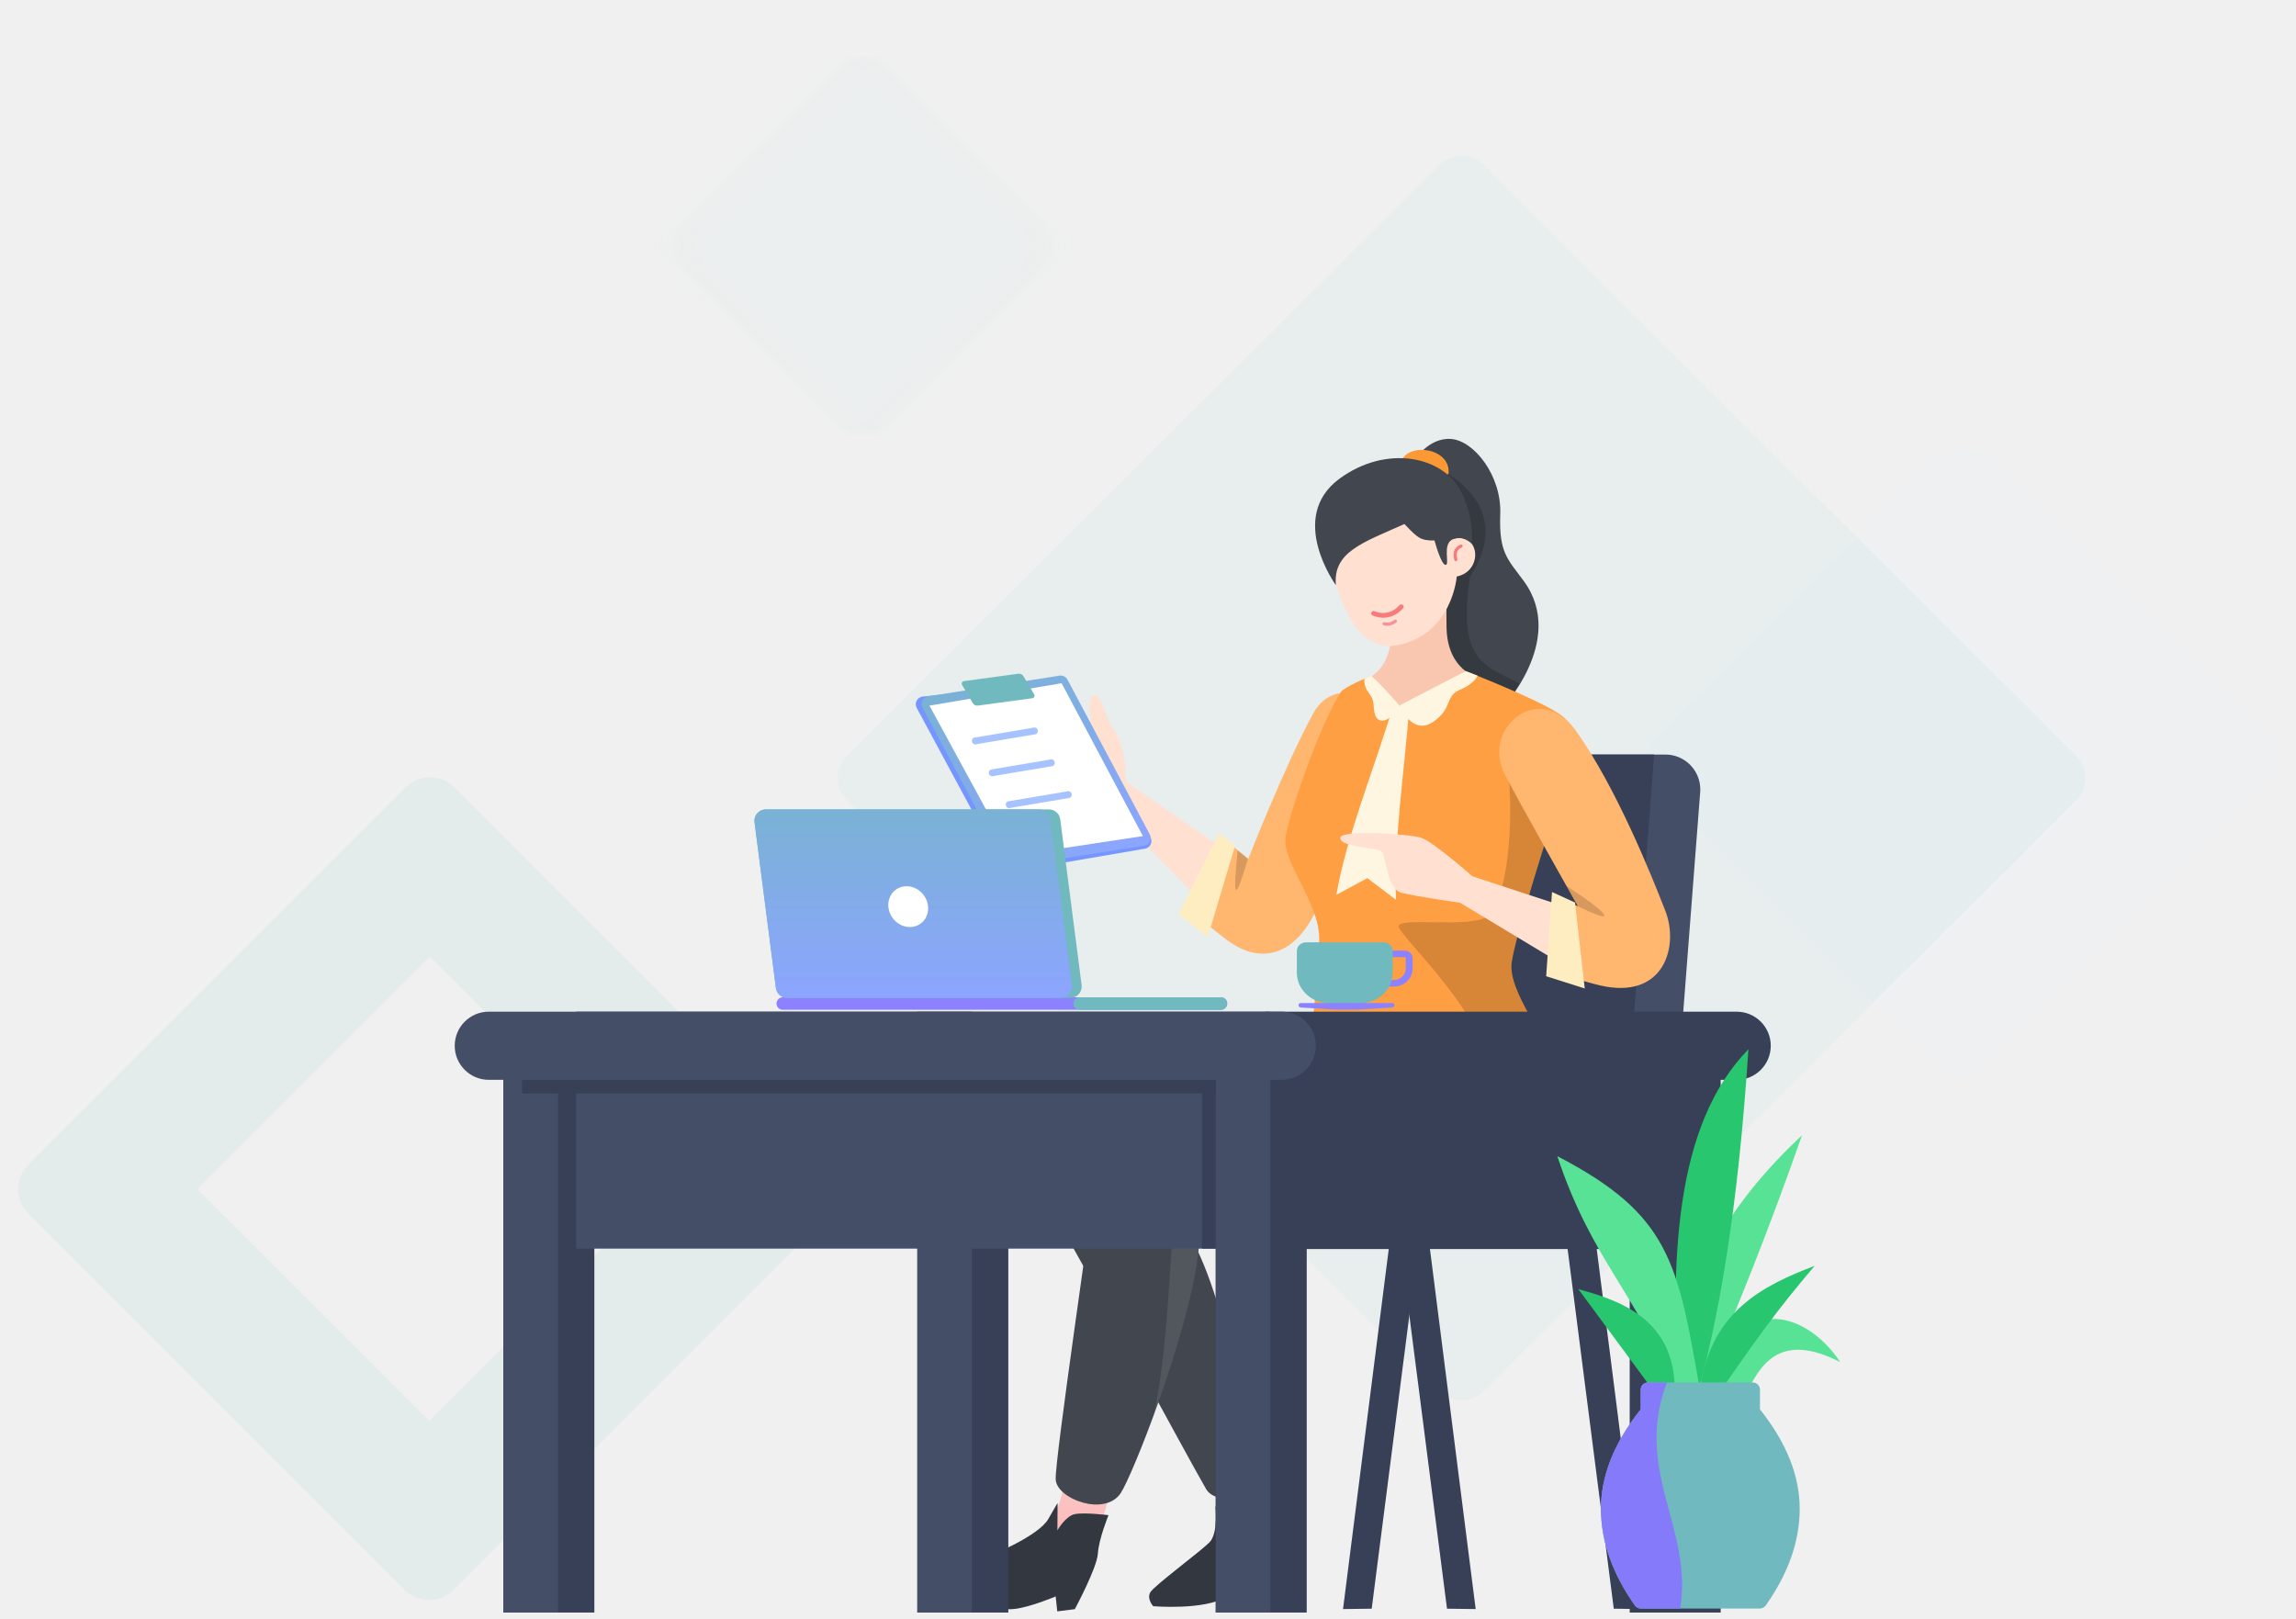
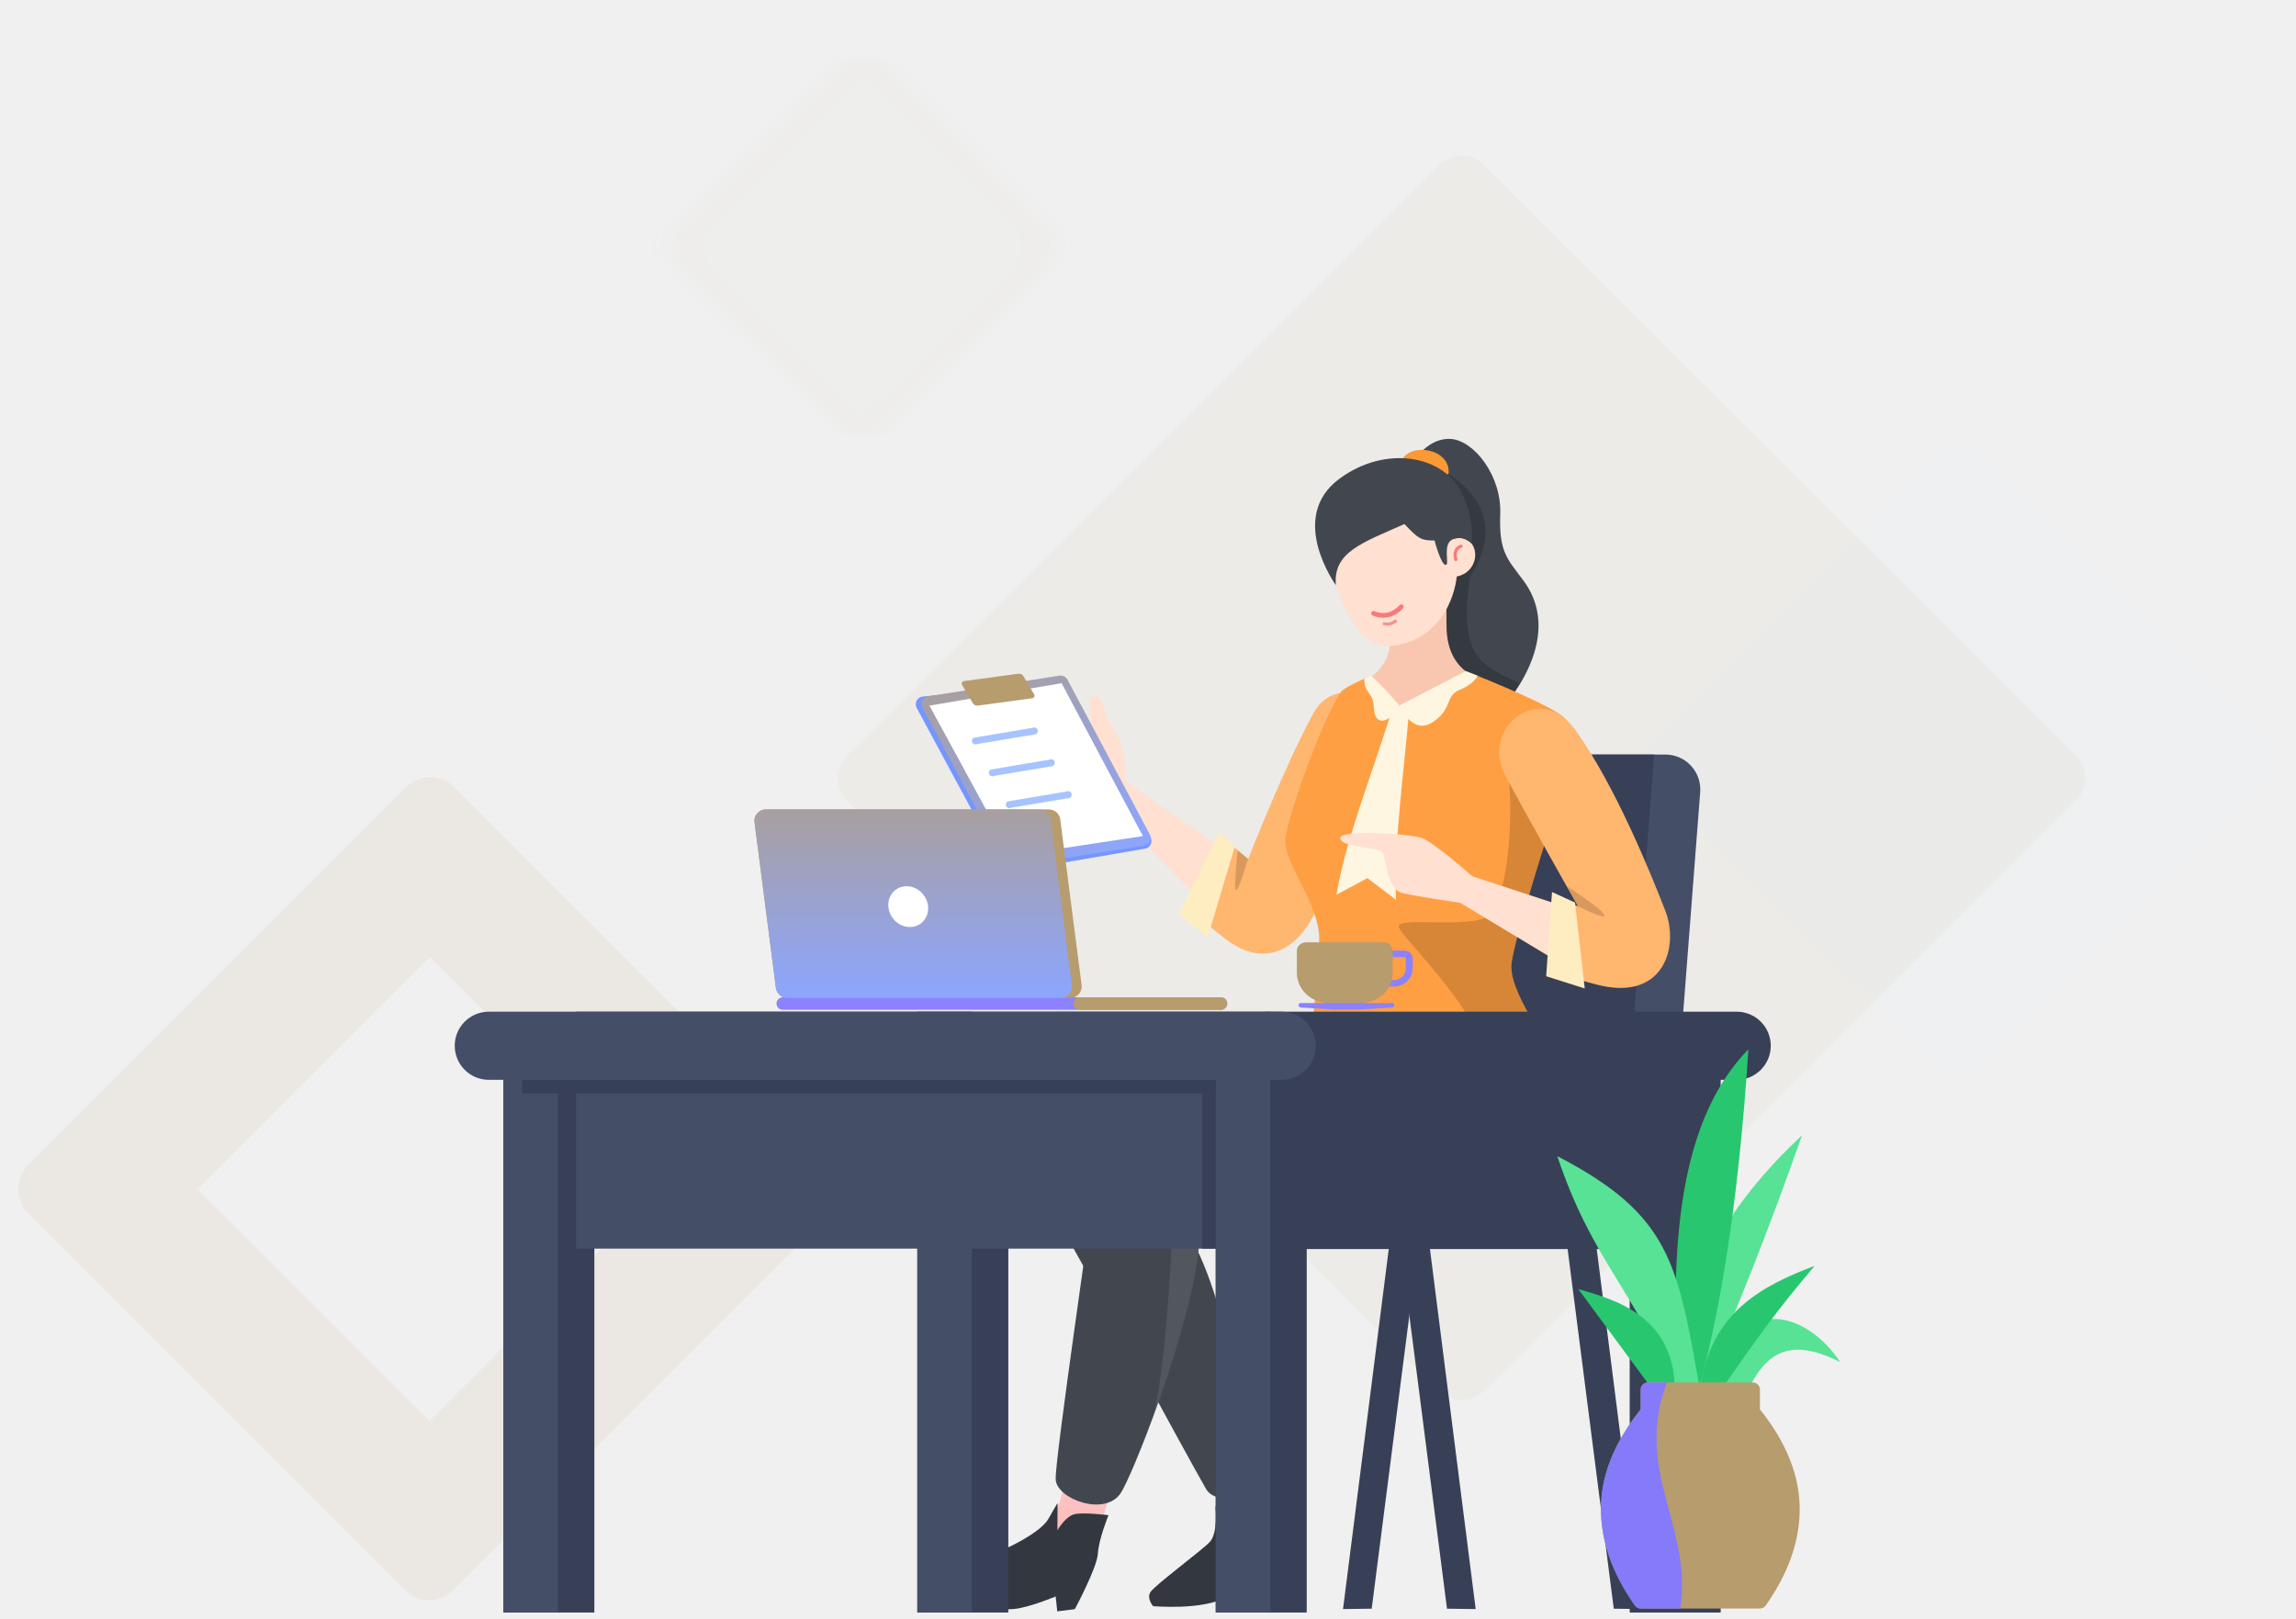
<svg xmlns="http://www.w3.org/2000/svg" xmlns:xlink="http://www.w3.org/1999/xlink" width="729px" height="514px" viewBox="0 0 729 514" version="1.1">
  <defs>
    <filter x="-9.8%" y="-9.8%" width="119.7%" height="119.7%" filterUnits="objectBoundingBox" id="filter-1">
      <feGaussianBlur stdDeviation="3" in="SourceGraphic" />
    </filter>
    <linearGradient x1="43.252%" y1="-28.186%" x2="50%" y2="91.05%" id="linearGradient-2">
      <stop stop-color="#FDC6C6" offset="0%" />
      <stop stop-color="#FAB2B2" offset="100%" />
    </linearGradient>
    <linearGradient x1="42.314%" y1="8.689%" x2="50%" y2="71.69%" id="linearGradient-3">
      <stop stop-color="#FDC6C6" offset="0%" />
      <stop stop-color="#FAB2B2" offset="100%" />
    </linearGradient>
    <linearGradient x1="68.669%" y1="-53.107%" x2="68.669%" y2="100%" id="linearGradient-4">
-       <stop stop-color="#70B9BE" offset="0%" />
+       <stop stop-color="#B79C6D" offset="0%" />
      <stop stop-color="#8CA5FF" offset="100%" />
    </linearGradient>
    <linearGradient x1="68.669%" y1="-53.107%" x2="68.669%" y2="100%" id="linearGradient-5">
-       <stop stop-color="#70B9BE" offset="0%" />
+       <stop stop-color="#B79C6D" offset="0%" />
      <stop stop-color="#8CA5FF" offset="100%" />
    </linearGradient>
    <path d="M14.916,0.122 L48.19,0.122 C49.457,0.122 50.484,1.142 50.484,2.401 L50.484,8.668 C58.898,19.208 63.105,29.748 63.105,40.288 C63.105,50.503 59.513,60.718 52.328,70.934 C51.898,71.544 51.196,71.907 50.446,71.907 L12.659,71.907 C11.909,71.907 11.207,71.544 10.778,70.934 C3.593,60.718 0,50.503 0,40.288 C0,29.946 4.05,19.605 12.149,9.264 L12.621,8.668 L12.621,2.401 C12.621,1.142 13.648,0.122 14.916,0.122 Z" id="path-6" />
  </defs>
  <g id="📝-Pages-New" stroke="none" stroke-width="1" fill="none" fill-rule="evenodd">
    <g id="Verify-Email" transform="translate(-113, -277)">
      <g id="verify-email-illustration" transform="translate(113, 290)">
        <g id="Shape" transform="translate(0.5, 0)">
          <path d="M558.525,155.012 L686.343,155.169 C691.856,155.176 696.324,159.644 696.331,165.157 L696.488,292.975 C696.494,298.498 692.023,302.981 686.5,302.988 C686.492,302.988 686.484,302.988 686.475,302.988 L558.657,302.831 C553.144,302.824 548.676,298.356 548.669,292.843 L548.512,165.025 C548.506,159.502 552.977,155.019 558.5,155.012 C558.508,155.012 558.516,155.012 558.525,155.012 Z" id="Rectangle" fill="#BFE7FF" opacity="0.04" transform="translate(622.5, 229) rotate(-45) translate(-622.5, -229) " />
-           <path d="M237.807,19.423 L309.025,19.511 C314.539,19.517 319.006,23.985 319.013,29.498 L319.101,100.717 C319.107,106.239 314.636,110.722 309.113,110.729 C309.105,110.729 309.097,110.729 309.088,110.729 L237.87,110.641 C232.357,110.635 227.889,106.167 227.882,100.654 L227.795,29.435 C227.788,23.912 232.26,19.43 237.783,19.423 C237.791,19.423 237.799,19.423 237.807,19.423 Z" id="Rectangle" fill="#70B9BE" opacity="0.038" filter="url(#filter-1)" transform="translate(273.4478, 65.07592) rotate(-45) translate(-273.4478, -65.07592) " />
-           <path d="M330.589,91.106 L596.189,91.433 C601.702,91.44 606.17,95.907 606.177,101.42 L606.503,367.021 C606.51,372.544 602.038,377.026 596.515,377.033 C596.507,377.033 596.499,377.033 596.491,377.033 L330.891,376.707 C325.377,376.7 320.91,372.232 320.903,366.719 L320.576,101.119 C320.57,95.596 325.041,91.113 330.564,91.106 C330.572,91.106 330.581,91.106 330.589,91.106 Z" id="Rectangle" fill="#70B9BE" opacity="0.066" transform="translate(463.5398, 234.0697) rotate(-45) translate(-463.5398, -234.0697) " />
-           <path d="M220.715,269 C226.72,269 231.588,273.856 231.588,279.846 L231.588,449.044 C231.588,455.034 226.72,459.89 220.715,459.89 L51.102,459.89 C45.097,459.89 40.229,455.034 40.229,449.044 L40.229,279.846 C40.229,273.856 45.097,269 51.102,269 L220.715,269 Z M188.097,312.384 L83.72,312.384 L83.72,416.505 L188.097,416.505 L188.097,312.384 Z" id="Rectangle" fill="#70B9BE" fill-rule="nonzero" opacity="0.09" transform="translate(135.9084, 364.445) rotate(-45) translate(-135.9084, -364.445) " />
+           <path d="M237.807,19.423 L309.025,19.511 C314.539,19.517 319.006,23.985 319.013,29.498 L319.101,100.717 C319.107,106.239 314.636,110.722 309.113,110.729 C309.105,110.729 309.097,110.729 309.088,110.729 L237.87,110.641 C232.357,110.635 227.889,106.167 227.882,100.654 L227.795,29.435 C227.788,23.912 232.26,19.43 237.783,19.423 C237.791,19.423 237.799,19.423 237.807,19.423 Z" id="Rectangle" fill="#B79C6D" opacity="0.038" filter="url(#filter-1)" transform="translate(273.4478, 65.07592) rotate(-45) translate(-273.4478, -65.07592) " />
+           <path d="M330.589,91.106 L596.189,91.433 C601.702,91.44 606.17,95.907 606.177,101.42 L606.503,367.021 C606.51,372.544 602.038,377.026 596.515,377.033 C596.507,377.033 596.499,377.033 596.491,377.033 L330.891,376.707 C325.377,376.7 320.91,372.232 320.903,366.719 L320.576,101.119 C320.57,95.596 325.041,91.113 330.564,91.106 C330.572,91.106 330.581,91.106 330.589,91.106 Z" id="Rectangle" fill="#B79C6D" opacity="0.066" transform="translate(463.5398, 234.0697) rotate(-45) translate(-463.5398, -234.0697) " />
+           <path d="M220.715,269 C226.72,269 231.588,273.856 231.588,279.846 L231.588,449.044 C231.588,455.034 226.72,459.89 220.715,459.89 L51.102,459.89 C45.097,459.89 40.229,455.034 40.229,449.044 L40.229,279.846 C40.229,273.856 45.097,269 51.102,269 L220.715,269 Z M188.097,312.384 L83.72,312.384 L83.72,416.505 L188.097,416.505 L188.097,312.384 Z" id="Rectangle" fill="#B79C6D" fill-rule="nonzero" opacity="0.09" transform="translate(135.9084, 364.445) rotate(-45) translate(-135.9084, -364.445) " />
        </g>
        <g id="Illustration" transform="translate(143.5, 122)">
          <g id="Chair4" transform="translate(228.7688, 104.5922)">
            <polygon id="Path" fill="#374057" points="71.522 134.586 54.153 271.344 63.26 271.224 80.628 135.866" />
            <polygon id="Path" fill="#374057" transform="translate(83.03507, 202.9649) scale(-1, 1) translate(-83.03507, -202.9649) " points="87.166 134.586 69.798 271.344 78.904 271.224 96.273 135.866" />
            <polygon id="Path" fill="#374057" transform="translate(135.985, 202.9649) scale(-1, 1) translate(-135.985, -202.9649) " points="140.116 134.586 122.747 271.344 131.854 271.224 149.222 135.866" />
            <path d="M0,144.995 L0,138.596 C1.73433191e-14,132.472 4.964,127.508 11.088,127.508 L76.885,127.508 C82.605,127.508 87.386,123.156 87.924,117.462 L98.061,10.046 C98.599,4.351 103.38,5.88268166e-15 109.1,0 L156.501,0 C162.625,1.69683486e-14 167.589,4.964 167.589,11.088 C167.589,11.372 167.578,11.657 167.556,11.94 L157.232,145.847 C156.787,151.623 151.97,156.083 146.177,156.083 L11.088,156.083 C4.964,156.083 9.63172524e-15,151.119 0,144.995 Z" id="Path" fill="#454E67" />
            <path d="M152.955,-4.54747351e-13 L142.793,131.442 C142.347,137.217 137.53,141.675 131.738,141.675 L0,141.675 L0,138.233 C-1.88432012e-14,132.11 4.964,127.145 11.088,127.145 L76.675,127.145 C82.394,127.145 87.175,122.796 87.714,117.102 L97.847,10.043 C98.386,4.35 103.167,-4.44815005e-13 108.886,-4.54747351e-13 L152.955,-4.54747351e-13 Z" id="Combined-Shape" fill="#374057" />
          </g>
          <g id="Wom3.4" transform="translate(268.2937, 188.5) scale(-1, 1) translate(-268.2937, -188.5) translate(149.7937, 0)">
            <g id="LLeg" transform="translate(53.06011, 197.6413)">
              <path d="M93.573,133.787 C93.573,133.787 86.05,151.826 92.217,156.608 C98.393,161.391 110.405,173.217 110.405,173.217 L71.485,164.776 L81.093,131.681 L93.573,133.787 Z" id="Path" fill="url(#linearGradient-2)" />
              <path d="M91.338,145.666 C91.338,145.666 90.382,154.131 93.142,157.02 C95.902,159.907 110.846,170.903 112.016,172.989 C113.187,175.077 111.093,177.379 111.093,177.379 C111.093,177.379 94.952,178.781 87.693,174.37 C82.452,171.184 74.636,165.464 74.636,165.464 L72.566,171.089 L66.698,170.85 C66.698,170.85 65.921,163.918 67.313,160.595 C68.706,157.27 75.877,140.354 75.877,140.354 C75.877,140.354 78.638,142.833 81.571,144.082 C84.504,145.33 88.178,148.75 88.178,148.75 L91.338,145.666 Z" id="Path" fill="#323740" />
              <path d="M28.463,0.045 C41.548,0.629 114.377,16.716 127.609,19.449 C140.841,22.182 152.027,36.971 141.937,54.096 C130.605,73.319 101.365,127.913 94.266,140.22 C90.752,146.312 73.025,142.896 77.189,132.672 C84.951,113.613 88.556,65.735 108.346,48.277 C108.346,48.277 41.792,59.845 13.043,46.595 C-7.85,36.962 -3.124,-1.365 28.463,0.045 Z" id="Path" fill="#42474F" />
            </g>
            <g id="LArm" transform="translate(90.17256, 84.95714)">
              <path d="M82.631,28.292 C82.631,28.292 82.483,17.659 86.208,12.102 C89.932,6.545 90.08,0.642 92.898,0.835 C95.717,1.028 92.926,14.748 92.926,14.748 C92.926,14.748 96.503,13.384 99.072,11.658 C101.641,9.932 109.432,1.423 111.252,2.931 C114.339,5.5 109.367,19.992 106.659,22.889 C103.942,25.787 89.1,35.318 89.1,35.318 L52.747,72.442 L45.922,53.582 L82.631,28.292 Z" id="Path" fill="#FFE0D1" />
              <path d="M2.218,24.785 C8.305,38.884 19.45,64.786 24.045,72.513 C29.803,82.191 38.883,86.454 49.514,79.274 C51.396,78.003 55.203,74.94 60.935,70.085 L50.53,47.216 C46.031,50.925 43.781,52.779 43.781,52.779 C43.781,52.779 32.358,23.534 23.168,6.593 C15.21,-8.064 -7.047,3.35 2.218,24.785 Z" id="Path" fill="#FFB66F" />
              <path d="M43.899,52.794 C45.945,59.723 47.207,62.987 47.685,62.585 C48.163,62.184 47.98,58.015 47.137,50.078 L43.899,52.794 Z" id="Path" fill-opacity="0.16" fill="#000000" />
              <polygon id="Path-65" fill="#FFEDC2" points="47.944 48.482 56.645 77.584 65.887 70.34 53.024 44.541" />
            </g>
            <g id="Head" transform="translate(35.1804, 0)">
              <g id="Group-21" transform="translate(33.16312, 49.21262) rotate(12) translate(-33.16312, -49.21262) translate(9.663122, 4.712621)">
                <path d="M28.359,4.77 C28.359,4.77 22.321,-1.653 15.347,0.408 C8.374,2.469 2.067,15.102 5.062,26.977 C8.042,38.853 5.803,41.297 2.188,49.301 C-7.523,70.832 18.237,88.145 18.237,88.145 L46.31,82.186 L36.282,29.745 L28.359,4.77 Z" id="Path" fill="#42474F" />
                <path d="M18.141,11.452 C1.787,28.575 15.971,41.399 18.643,44.549 C27.826,69.656 20.521,72.598 10.301,80.817 L15.796,87.088 L31.549,80.511 L31.043,10.075 L18.141,11.452 Z" id="Path-50" fill-opacity="0.199" fill="#000000" />
              </g>
              <path d="M25.565,80.199 C25.565,80.199 35.533,78.198 35.829,64.233 C36.125,50.268 34.483,45.501 34.483,45.501 L53.281,45.162 C53.281,45.162 53.486,60.726 53.489,66.355 C53.497,80.043 64.046,81.631 64.046,81.631 C64.046,81.631 61.853,92.458 44.82,93.415 C31.521,94.163 25.565,80.199 25.565,80.199 Z" id="Path" fill="#F9C7B0" />
              <g id="Group-20" transform="translate(51.64186, 39.99331) rotate(12) translate(-51.64186, -39.99331) translate(26.64186, 9.99331)">
                <path d="M3.768,9.285 C1.424,1.549 14.02,-3.131 17.721,2.443 C17.721,2.443 19.535,7.725 15.753,10.741 C10.635,14.809 3.768,9.285 3.768,9.285 Z" id="Path" fill="#FB9934" />
                <path d="M6.346,29.948 C-2.04,29.624 -0.672,41.884 8.039,41.867 C8.039,41.867 13.099,59.283 30.664,59.283 C44.93,59.283 45.858,38.985 45.988,34.935 C46.127,30.618 46.145,16.434 46.145,16.434 L6.019,16.415 L6.346,29.948 Z" id="Path" fill="#FFE0D1" />
                <path d="M10.746,37.508 C12.173,37.119 12.56,29.202 12.56,29.202 C16.832,28.355 17.584,27.392 20.813,22.102 C35.151,25.154 44.886,26.086 46.145,36.572 C46.145,36.572 56.913,12.36 38.046,3.755 C21.451,-3.804 3.941,3.298 0.886,16.498 C-1.278,25.816 1.203,32.66 1.203,32.66 C1.203,32.66 3.376,29.202 6.945,30.066 C10.513,30.929 9.318,37.898 10.746,37.508 Z" id="Path" fill="#42474F" />
                <path d="M27.588,46.185 C27.588,46.185 30.474,50.843 36.107,49.189" id="Path" stroke="#F77B7B" stroke-width="1.5" stroke-linecap="round" transform="translate(31.84753, 47.86466) rotate(-18) translate(-31.84753, -47.86466) " />
                <path d="M30.033,51.744 C31.355,52.299 32.609,52.298 33.706,51.662" id="Path" stroke="#F49494" stroke-linecap="round" transform="translate(31.8695, 51.90594) rotate(2) translate(-31.8695, -51.90594) " />
                <path d="M6.733,36.748 C7.259,34.852 7.025,33.195 5.139,32.437" id="Path-8" stroke="#F77B7B" stroke-linecap="round" transform="translate(6.058119, 34.59279) rotate(-13) translate(-6.058119, -34.59279) " />
              </g>
            </g>
            <g id="Group-19" transform="translate(30.63051, 78.10247)">
              <path d="M64.666,1.663 C64.895,1.651 72.933,5.174 73.859,6.532 C79.889,15.379 90.961,46.516 91.531,53.271 C92.173,61.063 80.941,73.475 80.804,84.754 C80.681,96.035 85.608,130.001 83.697,133.174 C81.801,136.347 69.339,151.419 66.739,151.48 C64.125,151.542 62.173,143.629 58.213,143.801 C54.268,143.973 46.042,154.464 42.494,154.39 C38.962,154.312 2.357,131.123 5.155,124.516 C7.968,117.909 21.026,101.49 19.696,92.487 C18.381,83.487 7.876,50.259 4.084,38.951 C0.308,27.642 -2.735,18.633 4.314,13.767 C11.363,8.901 34.299,0 34.299,0 L54.834,11.487 C54.834,11.487 63.473,1.72 64.666,1.663 Z" id="Path" fill="#FF9F43" />
              <path d="M57.364,11.168 C63.523,31.649 71.976,51.83 75.361,71.035 L65.514,65.73 L56.432,72.612 C57.073,52.645 53.721,31.68 52.18,11.168 L57.364,11.168 Z" id="Path" fill="#FFF6E1" />
              <path d="M21.39,26.894 L21.156,28.55 C18.397,49.118 21.662,74.076 27.321,77.884 C33.097,81.771 55.58,77.956 55.58,81.034 C55.58,84.113 24.51,112.323 29.611,125.809 C32.415,133.224 31.476,139.818 26.794,145.592 L25.434,144.678 C14.822,137.48 3.556,128.291 5.155,124.516 C7.968,117.909 21.026,101.49 19.696,92.487 C18.434,83.847 8.702,52.879 4.571,40.41 L3.255,36.457 C1.725,31.821 0.452,27.623 0.144,24 L1.094,23.384 C16.269,13.657 23.034,14.827 21.39,26.894 L21.39,26.894 Z" id="Path" fill-opacity="0.16" fill="#000000" />
              <path d="M30.508,1.45 L34.299,0 L55.284,10.893 C55.284,10.893 51.338,20.934 44.351,15.934 C38.361,11.658 40.888,7.895 36.193,5.954 C31.514,4.013 30.508,1.45 30.508,1.45 Z" id="Path" fill="#FFF6E1" />
              <path d="M55.284,10.893 C56.806,14.271 59.899,16.246 61.497,15.632 C64.136,14.618 63.003,10.579 64.043,8.539 C64.788,7.091 65.27,6.872 65.922,5.513 C66.527,4.267 66.552,2.77 66.397,2.357 L64.332,1.419 C62.441,3.203 61.055,4.567 60.175,5.513 C59.079,6.692 57.448,8.485 55.284,10.893 Z" id="Path" fill="#FFF6E1" />
            </g>
            <g id="RArm" transform="translate(0, 90.08435)">
              <path d="M62.811,53.159 C62.811,53.159 75.166,42.238 78.948,40.971 C82.73,39.703 104.882,38.181 104.743,41.045 C104.583,44.113 92.686,43.936 91.453,45.446 C90.22,46.954 89.94,57.271 85.28,58.429 C80.629,59.587 66.686,61.584 66.686,61.584 L33.335,81.672 L31.91,63.318 L62.811,53.159 Z" id="Path" fill="#FFE0D1" />
              <path d="M29.941,6.92 C16.924,25.267 5.81,53.214 1.545,64.11 C-2.721,75.006 1.582,91.441 20.34,88.214 C22.452,87.851 25.876,86.941 30.613,85.485 L35.096,60.249 C31.241,61.866 29.314,62.674 29.314,62.674 C29.314,62.674 47.957,29.67 52.51,20.823 C60.114,6.047 41.407,-9.246 29.941,6.92 Z" id="Path" fill="#FFB66F" />
              <path d="M29.314,62.674 C23,65.754 20.241,66.616 21.035,65.261 C21.829,63.907 25.779,60.905 32.886,56.256 L29.314,62.674 Z" id="Path" fill-opacity="0.16" fill="#000000" />
              <polygon id="Path-64" fill="#FFEDC2" points="30.217 61.508 27.12 88.795 39.366 84.908 37.518 58.166" />
            </g>
            <g id="RLeg" transform="translate(30.1152, 191.9126)">
              <path d="M161.968,140.125 C161.968,140.125 161.741,157.986 176.477,164.663 C191.204,171.34 201.696,170.938 200.361,176.1 C199.025,181.262 160.693,181.054 157.114,177.016 C154.062,173.582 147.428,141.603 145.601,144.048 L161.968,140.125 Z" id="Path" fill="url(#linearGradient-3)" />
              <path d="M148.223,154.204 C148.223,154.204 151.32,161.789 151.593,166.385 C151.867,170.983 158.916,184.054 158.916,184.054 L164.486,184.752 L164.995,180.013 C164.995,180.013 173.056,183.444 178.113,183.992 C183.17,184.541 200.515,182.482 203.964,179.618 C207.414,176.756 205.671,172.726 195.715,170.27 C185.76,167.813 170.292,160.637 167.348,155.442 C164.405,150.246 164.387,150.38 164.387,150.38 L164.446,159.038 C164.446,159.038 161.898,154.481 158.891,153.873 C155.884,153.265 148.223,154.204 148.223,154.204 Z" id="Path" fill="#323740" />
              <path d="M11.841,0.253 C-4.665,25.092 -3.051,43.059 16.684,54.154 C41.965,68.366 119.937,51.719 119.937,51.719 C119.937,51.719 118.554,62.839 119.937,72.758 C123.549,98.662 140.729,141.819 144.363,147.242 C149.39,154.741 164.701,149.086 164.99,142.841 C165.278,136.597 153.447,56.848 151.648,41.64 C149.858,26.432 144.207,24.223 127.703,20.065 C123.912,19.11 79.073,7.982 74.966,8.306 C51.436,10.164 30.395,7.48 11.841,0.253 Z" id="Path" fill="#42474F" />
              <path d="M29.827,50.013 C55.424,52.877 123.19,46.973 125.912,49.656 C128.51,52.217 128.076,96.783 133.906,122.575 C128.164,106.947 121.948,87.179 119.937,72.758 C118.554,62.839 119.937,51.719 119.937,51.719 L117.29,52.246 C103.474,54.927 39.426,66.433 16.684,54.154 C3.345,46.951 -1.816,35.799 1.201,20.699 C4.839,38.513 14.382,48.284 29.827,50.013 Z" id="Path" fill-opacity="0.192" fill="#FFFFFF" opacity="0.44" />
              <ellipse id="Oval" fill-opacity="0.192" fill="#FFFFFF" transform="translate(162.5638, 43.6816) rotate(13) translate(-162.5638, -43.6816) " cx="162.564" cy="43.682" rx="4.302" ry="7.878" />
              <ellipse id="Oval" fill-opacity="0.192" fill="#FFFFFF" transform="translate(142.487, 38.66896) rotate(-16) translate(-142.487, -38.66896) " cx="142.487" cy="38.669" rx="5.736" ry="8.594" />
            </g>
          </g>
          <g id="Example-Task1" transform="translate(184.9933, 110.364) rotate(-28) translate(-184.9933, -110.364) translate(160.9933, 70.86401)">
            <g id="Group-3" transform="translate(-0, -0)">
              <path d="M3.995,1.475 L43.852,17.511 C44.763,17.877 45.37,18.75 45.396,19.731 L46.856,74.844 C46.892,76.205 45.818,77.337 44.458,77.373 C44.174,77.38 43.89,77.339 43.621,77.25 L2.636,63.721 C1.631,63.389 0.95,62.453 0.944,61.396 L0.611,3.775 C0.603,2.414 1.7,1.305 3.061,1.297 C3.381,1.295 3.698,1.356 3.995,1.475 Z" id="Rectangle" fill="#7596FF" fill-rule="nonzero" />
              <path d="M5.56,2.216 L45.431,15.989 C46.424,16.332 47.091,17.267 47.091,18.318 L47.091,73.951 C47.091,75.311 45.988,76.415 44.627,76.415 C44.353,76.415 44.081,76.369 43.822,76.279 L3.951,62.507 C2.958,62.164 2.291,61.229 2.291,60.178 L2.291,4.545 C2.291,3.184 3.394,2.081 4.755,2.081 C5.029,2.081 5.301,2.127 5.56,2.216 Z" id="Rectangle" fill="url(#linearGradient-4)" />
              <polygon id="Rectangle" fill="#FFFFFF" fill-rule="nonzero" points="4.521 5.018 44.912 18.427 44.912 73.408 5.071 59.393" />
-               <path d="M17.831,3.276 L34.216,9.332 C34.821,9.555 35.232,10.119 35.26,10.763 L35.552,17.495 C35.571,17.936 35.229,18.31 34.787,18.329 C34.681,18.333 34.575,18.317 34.475,18.28 L18.09,12.224 C17.485,12.001 17.074,11.437 17.046,10.793 L16.754,4.061 C16.735,3.62 17.077,3.246 17.519,3.227 C17.625,3.222 17.731,3.239 17.831,3.276 Z" id="Rectangle" fill="#70B9BE" fill-rule="nonzero" />
+               <path d="M17.831,3.276 L34.216,9.332 C34.821,9.555 35.232,10.119 35.26,10.763 L35.552,17.495 C35.571,17.936 35.229,18.31 34.787,18.329 C34.681,18.333 34.575,18.317 34.475,18.28 L18.09,12.224 C17.485,12.001 17.074,11.437 17.046,10.793 L16.754,4.061 C16.735,3.62 17.077,3.246 17.519,3.227 C17.625,3.222 17.731,3.239 17.831,3.276 Z" id="Rectangle" fill="#B79C6D" fill-rule="nonzero" />
              <path d="M30.126,26.615 C30.759,26.615 31.271,27.128 31.271,27.76 C31.271,28.348 30.829,28.832 30.259,28.898 L30.126,28.906 L12.167,22.906 C11.534,22.906 11.022,22.393 11.022,21.761 C11.022,21.173 11.464,20.689 12.034,20.623 L12.167,20.615 L30.126,26.615 Z" id="Path" fill="#A7C3FF" />
              <path d="M30.126,38.069 C30.759,38.069 31.271,38.582 31.271,39.215 C31.271,39.802 30.829,40.286 30.259,40.352 L30.126,40.36 L12.167,34.361 C11.534,34.361 11.022,33.848 11.022,33.215 C11.022,32.628 11.464,32.144 12.034,32.077 L12.167,32.07 L30.126,38.069 Z" id="Path" fill="#A7C3FF" />
              <path d="M30.126,49.524 C30.759,49.524 31.271,50.037 31.271,50.669 C31.271,51.257 30.829,51.741 30.259,51.807 L30.126,51.815 L12.167,45.815 C11.534,45.815 11.022,45.302 11.022,44.67 C11.022,44.082 11.464,43.598 12.034,43.532 L12.167,43.524 L30.126,49.524 Z" id="Path" fill="#A7C3FF" />
            </g>
          </g>
          <g id="Group-26" transform="translate(0, 186.2476)">
            <g id="Group-25" transform="translate(16.32273, 0)">
              <polygon id="Rectangle" fill="#374057" points="131.436 7.212 160.326 7.212 160.326 190.791 131.436 190.791" />
              <polygon id="Rectangle" fill="#454E67" points="131.436 -3.38912548e-13 148.77 -3.38912548e-13 148.77 190.791 131.436 190.791" />
              <polygon id="Rectangle" fill="#374057" points="1.98457179e-15 7.212 143.003 7.212 143.003 62.273 28.89 62.273 28.89 190.791 1.98457179e-15 190.791" />
              <polygon id="Rectangle" fill="#454E67" points="1.92443325e-15 7.212 17.334 7.212 17.334 190.791 1.92443325e-15 190.791" />
            </g>
            <g id="Group-25">
              <polygon id="Rectangle" fill="#374057" points="373.942 7.212 402.831 7.212 402.831 190.791 373.942 190.791" />
              <polygon id="Rectangle" fill="#374057" points="242.506 7.212 385.509 7.212 385.509 75.37 271.395 75.37 271.395 190.791 242.506 190.791" />
              <polygon id="Rectangle" fill="#454E67" points="39.423 -5.34581367e-13 259.672 -7.68684406e-13 259.672 75.236 39.423 75.236" />
              <polygon id="Rectangle" fill="#374057" points="238.172 7.212 255.506 7.212 255.506 75.236 238.172 75.236" />
              <polygon id="Rectangle" fill="#454E67" points="242.506 7.212 259.839 7.212 259.839 190.791 242.506 190.791" />
              <path d="M259.171,0 L407.914,0 C413.889,6.78810087e-16 418.732,4.844 418.732,10.818 C418.732,16.793 413.889,21.637 407.914,21.637 L259.171,21.637 C253.196,21.637 248.352,16.793 248.352,10.818 C248.352,4.844 253.196,1.09754675e-15 259.171,0 Z" id="Rectangle" fill="#374057" />
              <polygon id="Rectangle" fill="#374057" points="22.257 4.327 242.506 4.327 242.506 25.964 22.257 25.964" />
              <path d="M11.697,-3.38204986e-14 L263.466,-3.38204986e-14 C269.441,-5.62343274e-14 274.284,4.844 274.284,10.818 C274.284,16.793 269.441,21.637 263.466,21.637 L11.697,21.637 C5.722,21.637 0.879,16.793 0.879,10.818 C0.879,4.844 5.722,-3.27229518e-14 11.697,-3.38204986e-14 Z" id="Rectangle" fill="#454E67" />
            </g>
          </g>
          <g id="Cup" transform="translate(286.525, 175.2282) scale(-1, 1) translate(-286.525, -175.2282) translate(268.025, 164.2282)">
            <path d="M9.786,2.625 L2.535,2.625 C1.135,2.625 0,3.704 0,5.034 L0,8.333 C0,11.485 2.69,14.04 6.008,14.04 L9.786,14.04 C10.386,14.04 10.872,13.578 10.872,13.008 C10.872,12.438 10.386,11.976 9.786,11.976 L6.008,11.976 C3.89,11.976 2.173,10.345 2.173,8.333 L2.173,5.034 C2.173,4.844 2.335,4.69 2.535,4.69 L9.786,4.69 C10.386,4.69 10.872,4.228 10.872,3.658 C10.872,3.088 10.386,2.625 9.786,2.625 Z" id="Path" fill="#8C81FF" />
-             <path d="M33.862,0 C35.462,0 36.76,1.232 36.76,2.752 L36.76,9.633 C36.76,14.588 32.822,18.669 27.758,19.207 L27.757,20.643 L15.073,20.643 L15.073,19.175 C10.136,18.526 6.335,14.501 6.335,9.633 L6.335,2.752 C6.335,1.232 7.632,0 9.232,0 L33.862,0 Z" id="Path" fill="#70B9BE" />
+             <path d="M33.862,0 C35.462,0 36.76,1.232 36.76,2.752 L36.76,9.633 C36.76,14.588 32.822,18.669 27.758,19.207 L27.757,20.643 L15.073,20.643 L15.073,19.175 C10.136,18.526 6.335,14.501 6.335,9.633 L6.335,2.752 C6.335,1.232 7.632,0 9.232,0 L33.862,0 Z" id="Path" fill="#B79C6D" />
            <path d="M6.483,19.267 L35.532,19.267 C35.912,19.267 36.22,19.575 36.22,19.955 C36.22,20.342 35.919,20.662 35.533,20.687 L24.854,21.361 L24.854,21.361 L17.247,21.361 L6.482,20.686 C6.096,20.662 5.795,20.342 5.795,19.955 C5.795,19.575 6.103,19.267 6.483,19.267 Z" id="Rectangle" fill="#8C81FF" />
          </g>
          <g id="FacingBack-Laptop3" transform="translate(95.55, 122.0243)">
            <path d="M9.474,59.662 L148.626,59.662 C149.717,59.662 150.602,60.546 150.602,61.638 C150.602,62.729 149.717,63.613 148.626,63.613 L9.474,63.613 C8.383,63.613 7.499,62.729 7.499,61.638 C7.499,60.546 8.383,59.662 9.474,59.662 Z" id="Rectangle" fill="#8C81FF" />
-             <path d="M103.742,59.662 L148.626,59.662 C149.717,59.662 150.602,60.546 150.602,61.638 C150.602,62.729 149.717,63.613 148.626,63.613 L103.742,63.613 C102.651,63.613 101.766,62.729 101.766,61.638 C101.766,60.546 102.651,59.662 103.742,59.662 Z" id="Rectangle" fill="#70B9BE" />
-             <path d="M4.094,0 L94.016,0 C95.826,-6.31990243e-15 97.355,1.344 97.586,3.14 L104.371,55.772 C104.625,57.744 103.232,59.548 101.26,59.803 C101.108,59.822 100.954,59.832 100.8,59.832 L10.879,59.832 C9.068,59.832 7.54,58.488 7.308,56.692 L0.523,4.06 C0.269,2.088 1.662,0.284 3.634,0.03 C3.786,0.01 3.94,1.80462652e-15 4.094,0 Z" id="Rectangle" fill="#70B9BE" />
+             <path d="M103.742,59.662 L148.626,59.662 C149.717,59.662 150.602,60.546 150.602,61.638 C150.602,62.729 149.717,63.613 148.626,63.613 L103.742,63.613 C102.651,63.613 101.766,62.729 101.766,61.638 C101.766,60.546 102.651,59.662 103.742,59.662 Z" id="Rectangle" fill="#B79C6D" />
+             <path d="M4.094,0 L94.016,0 C95.826,-6.31990243e-15 97.355,1.344 97.586,3.14 L104.371,55.772 C104.625,57.744 103.232,59.548 101.26,59.803 C101.108,59.822 100.954,59.832 100.8,59.832 L10.879,59.832 C9.068,59.832 7.54,58.488 7.308,56.692 L0.523,4.06 C0.269,2.088 1.662,0.284 3.634,0.03 C3.786,0.01 3.94,1.80462652e-15 4.094,0 Z" id="Rectangle" fill="#B79C6D" />
            <path d="M4.094,0 L90.93,0 C92.741,-5.87581322e-15 94.269,1.344 94.501,3.14 L101.286,55.772 C101.54,57.744 100.147,59.548 98.175,59.803 C98.023,59.822 97.869,59.832 97.715,59.832 L10.879,59.832 C9.068,59.832 7.54,58.488 7.308,56.692 L0.523,4.06 C0.269,2.088 1.662,0.284 3.634,0.03 C3.786,0.01 3.94,4.02507257e-15 4.094,0 Z" id="Rectangle" fill="url(#linearGradient-5)" />
            <ellipse id="Oval" fill="#FFFFFF" transform="translate(49.31982, 30.86813) rotate(-37) translate(-49.31982, -30.86813) " cx="49.32" cy="30.868" rx="6.125" ry="6.672" />
          </g>
          <g id="Group-79" transform="translate(350.9625, 198.1748)">
            <g id="Group-86">
              <path d="M44.98,110.267 C56.922,83.297 67.771,55.599 77.703,27.289 C54.826,48.815 37.036,75.04 39.569,110.267 L44.98,110.267 Z" id="Path-113" fill="#57E295" />
              <path d="M38.615,113.083 C35.789,67.097 36.986,24.388 60.676,0 C57.408,50.491 51.296,86.06 43.554,113.083 L38.615,113.083 Z" id="Rectangle" fill="#28C76F" />
              <path d="M37.528,108.295 C24.293,76.159 10.993,66.947 4.60623539e-14,33.96 C35.979,52.585 38.234,67.964 45.296,108.295 L37.528,108.295 Z" id="Path-112" fill="#57E295" />
              <path d="M30.405,108.295 L6.662,76.159 C18.129,79.422 37.295,84.706 37.295,108.295 L30.405,108.295 Z" id="Path-114" fill="#28C76F" />
              <path d="M52.612,108.295 L60.532,108.295 C65.566,97.802 72.659,90.579 89.819,99.335 C78.571,82.231 55.492,77.054 52.612,108.295 Z" id="Path-116" fill="#57E295" />
              <path d="M45.326,108.295 L51.913,108.295 C64.001,91.036 69.199,83.516 81.709,68.778 C65.229,75.021 48.312,83.516 45.326,108.295 Z" id="Path-117" fill="#28C76F" />
            </g>
            <g id="Group-85" transform="translate(13.85192, 105.6817)">
              <mask id="mask-7" fill="white">
                <use xlink:href="#path-6" />
              </mask>
-               <use id="Rectangle" fill="#70B9BE" xlink:href="#path-6" />
+               <use id="Rectangle" fill="#B79C6D" xlink:href="#path-6" />
              <path d="M-8.032,-1.852 L21.8,-1.852 C7.518,31.164 35.69,50.716 21.8,83.607 L-8.032,83.607 L-8.032,-1.852 Z" id="Rectangle" fill="#857AF9" mask="url(#mask-7)" />
            </g>
          </g>
        </g>
      </g>
    </g>
  </g>
</svg>
